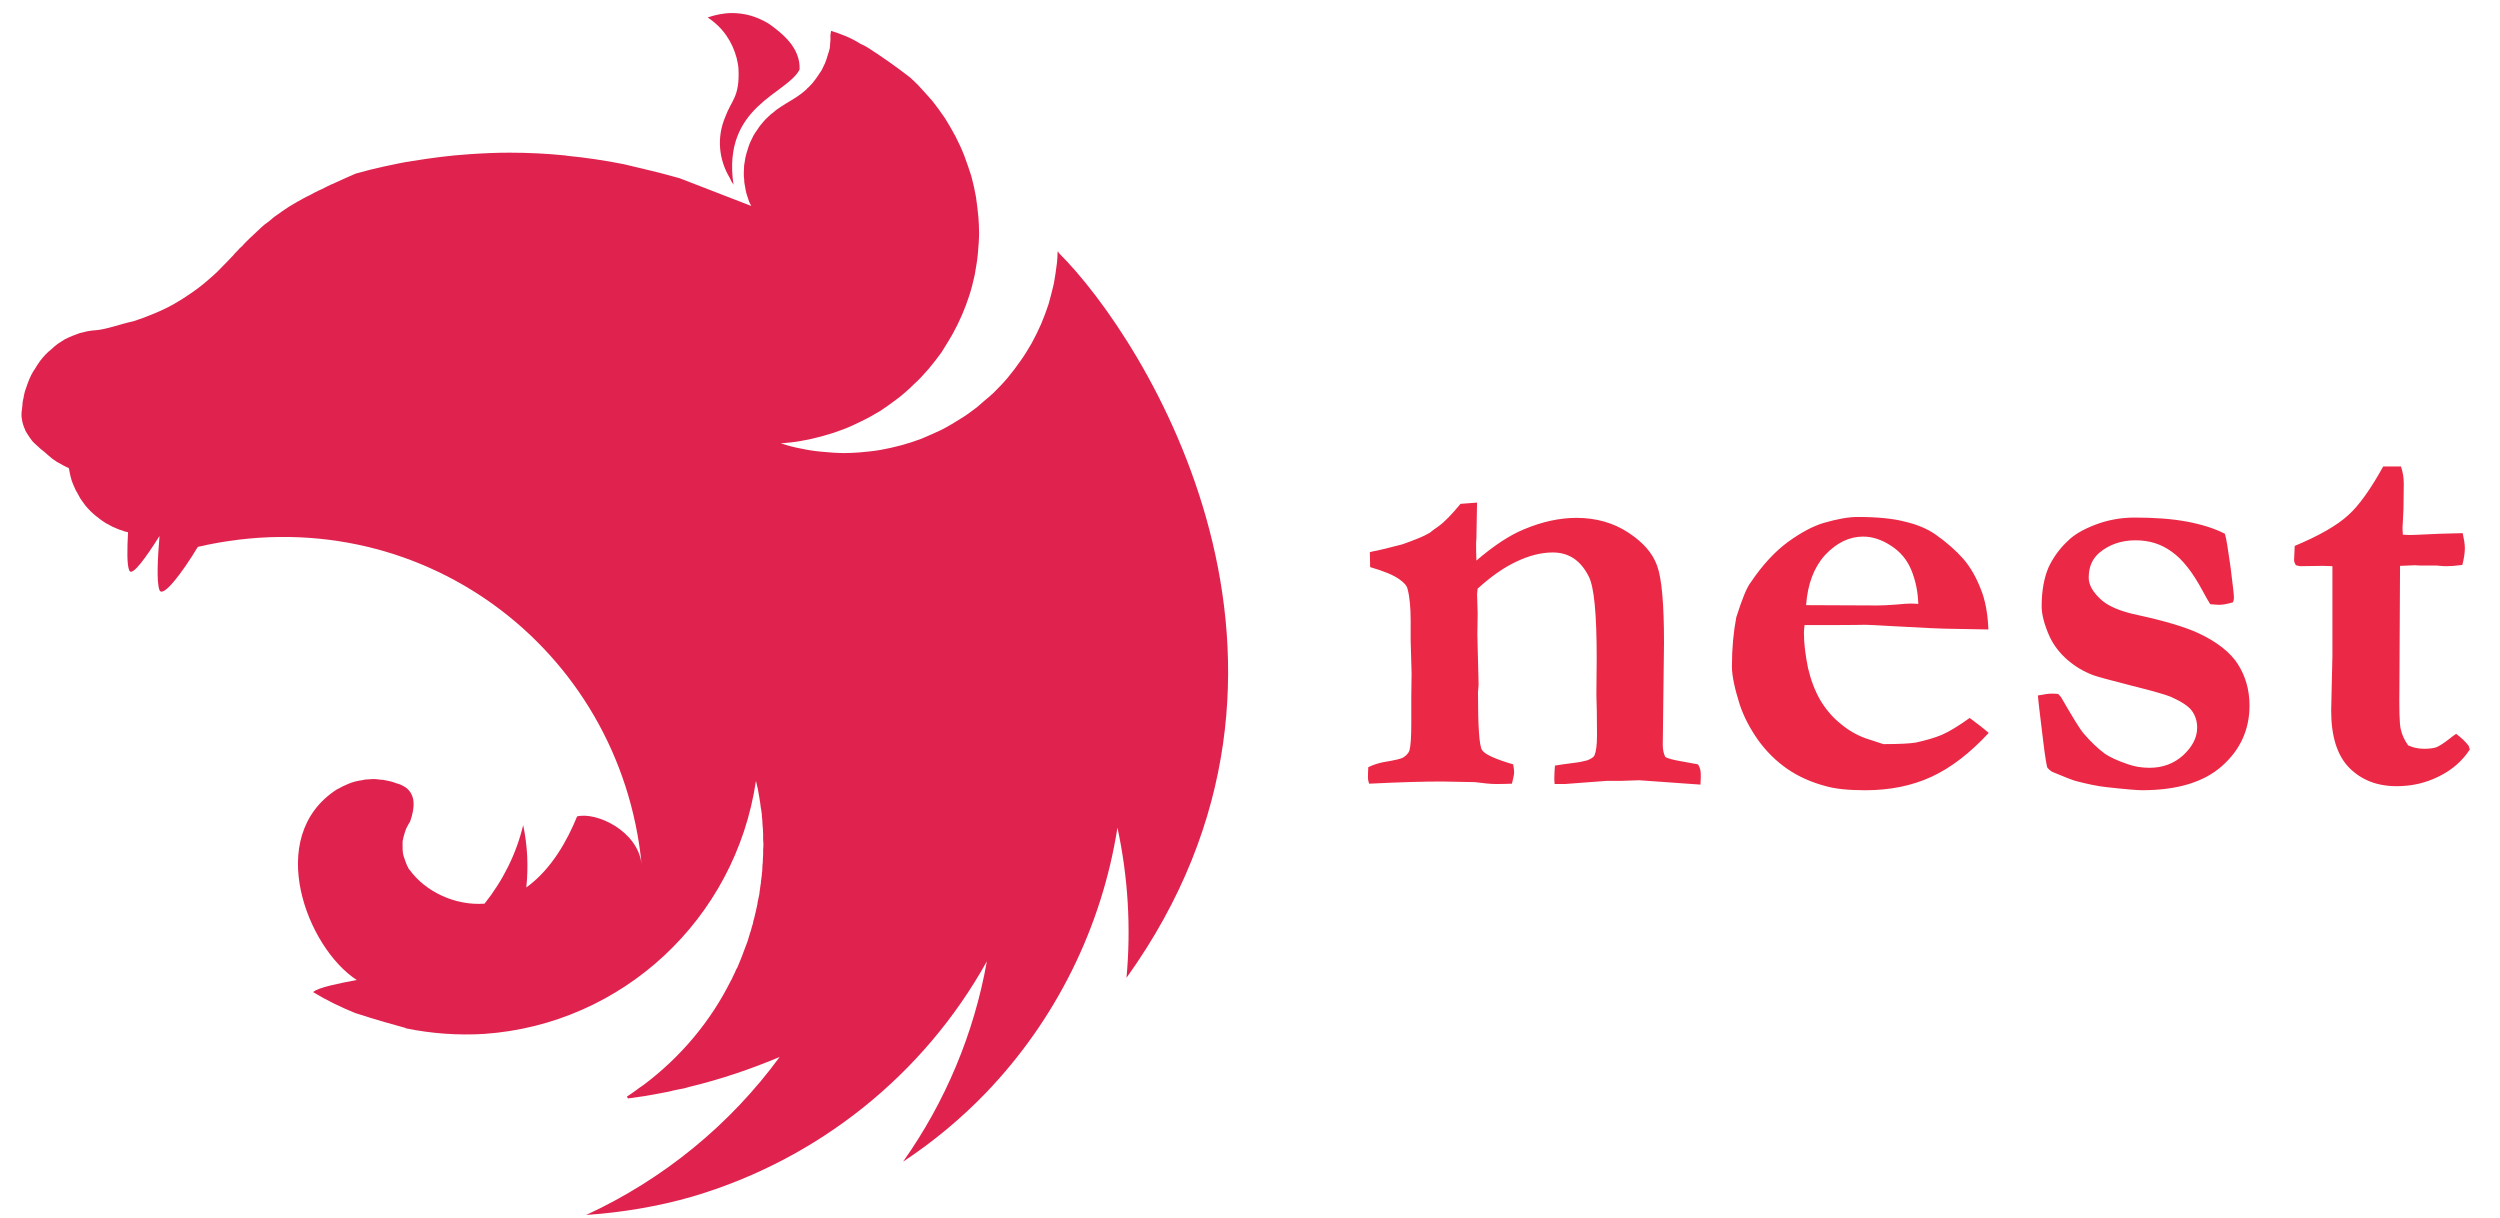
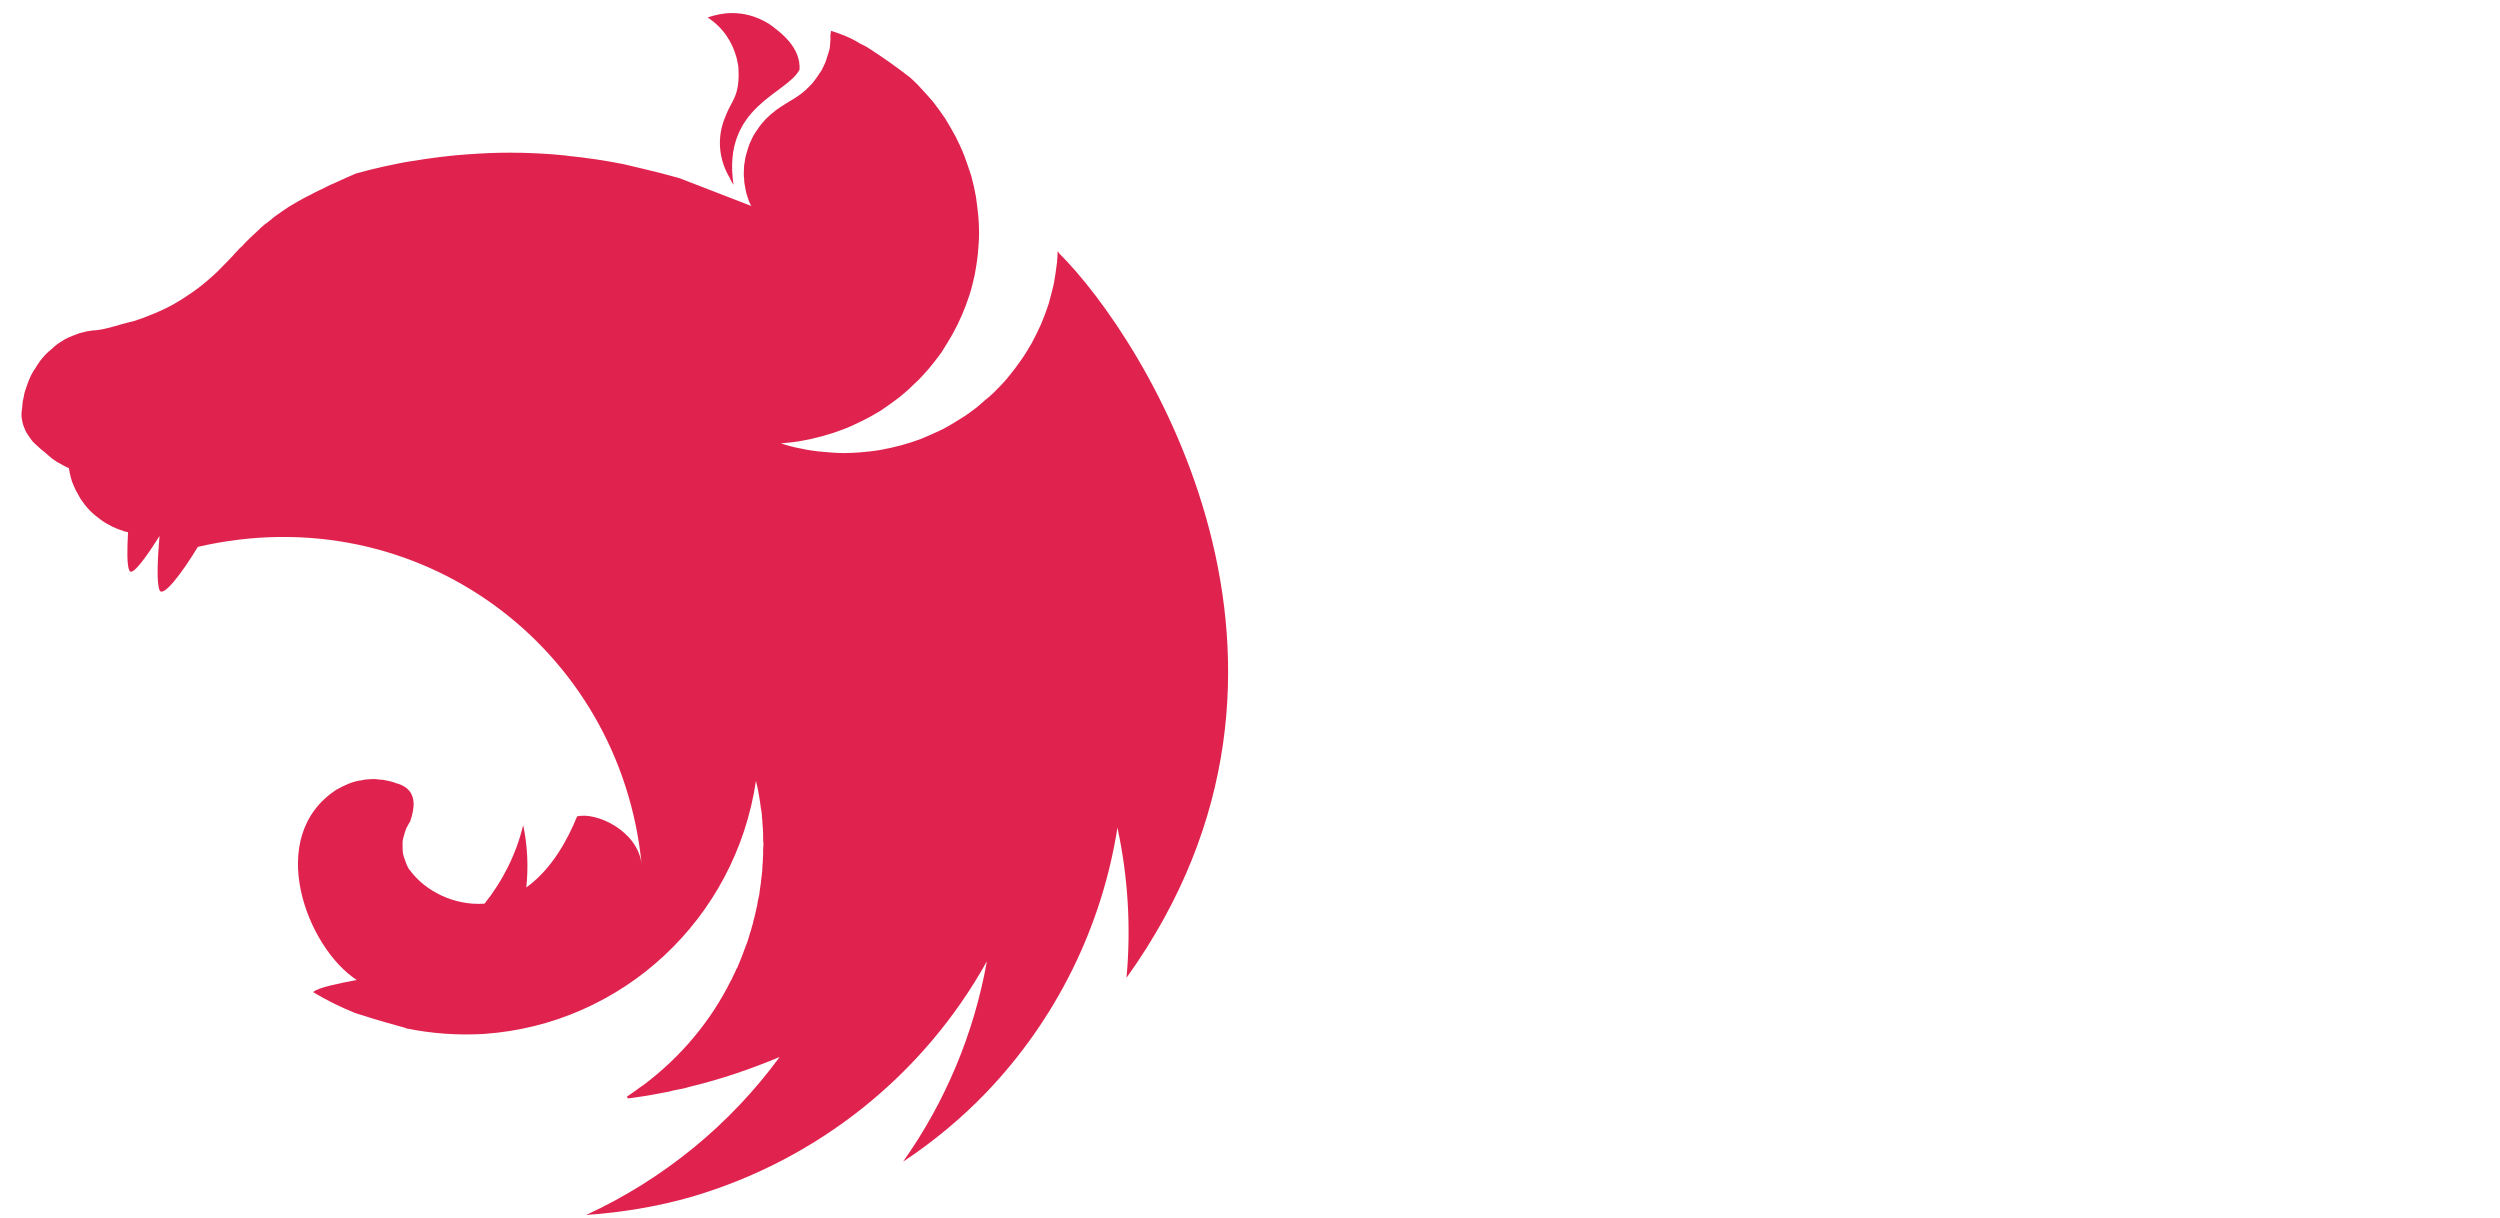
<svg xmlns="http://www.w3.org/2000/svg" t="1513758984334" class="icon" style="" viewBox="0 0 2102 1024" version="1.1" p-id="699" width="410.547" height="200">
  <defs>
    <style type="text/css" />
  </defs>
  <path d="M615.432 10.99c-7.336 0-14.147 1.571-20.433 3.67 13.358 8.906 20.693 20.697 24.359 34.059 0.264 1.835 0.789 3.145 1.054 4.98 0.26 1.571 0.521 3.141 0.521 4.716 1.05 23.053-6.026 25.938-11.002 39.56-7.6 17.556-5.505 36.419 3.666 51.615 0.785 1.835 1.835 3.93 3.145 5.769-9.956-66.291 45.325-76.243 55.545-96.944 0.785-18.077-14.147-30.129-25.938-38.514-11.266-6.811-21.487-8.91-30.918-8.91z m83.318 14.936c-1.05 6.026-0.264 4.451-0.521 7.596-0.264 2.095-0.264 4.716-0.525 6.811-0.525 2.099-1.05 4.195-1.835 6.29-0.521 2.095-1.31 4.191-2.095 6.29-1.05 2.095-1.835 3.926-2.885 6.026-0.785 1.046-1.31 2.095-2.095 3.141l-1.571 2.36c-1.31 1.835-2.62 3.666-3.93 5.24-1.575 1.571-2.885 3.405-4.716 4.716v0.26c-1.575 1.31-3.145 2.885-4.98 4.195-5.501 4.191-11.791 7.332-17.552 11.266-1.835 1.31-3.67 2.356-5.24 3.926-1.835 1.314-3.405 2.62-4.98 4.195-1.835 1.571-3.145 3.145-4.716 4.976-1.31 1.575-2.885 3.405-3.926 5.24-1.314 1.835-2.624 3.67-3.67 5.505-1.05 2.095-1.835 3.926-2.885 6.026-0.785 2.095-1.571 3.926-2.095 6.026a84.805 84.805 0 0 0-1.835 6.551c-0.26 1.046-0.26 2.356-0.521 3.405-0.264 1.046-0.264 2.095-0.525 3.145 0 2.095-0.264 4.451-0.264 6.547 0 1.575 0 3.145 0.264 4.72 0 2.095 0.26 4.191 0.785 6.547 0.264 2.099 0.785 4.195 1.31 6.29 0.785 2.095 1.31 4.191 2.095 6.29 0.525 1.306 1.31 2.616 1.835 3.666l-60.257-23.318c-10.22-2.885-20.177-5.505-30.397-7.861l-16.507-3.93a486.488 486.488 0 0 0-47.685-7.075c-0.521 0-0.785-0.26-1.31-0.26a468.459 468.459 0 0 0-46.9-2.36c-11.527 0-23.057 0.521-34.323 1.31-15.982 1.05-31.964 3.145-47.945 5.765-3.926 0.521-7.861 1.31-11.787 2.095-8.125 1.571-15.986 3.405-23.582 5.24l-11.791 3.145c-3.926 1.571-7.596 3.405-11.266 4.976l-8.646 3.93c-0.521 0.264-1.05 0.264-1.31 0.521-2.62 1.314-4.976 2.364-7.332 3.67-0.789 0.264-1.314 0.525-1.839 0.789-2.881 1.31-5.761 2.881-8.121 4.191-1.835 0.785-3.67 1.835-5.24 2.62-0.785 0.521-1.835 1.05-2.356 1.31-2.36 1.31-4.72 2.62-6.811 3.926-2.364 1.314-4.455 2.624-6.29 3.934-1.835 1.31-3.67 2.356-5.24 3.666-0.264 0.264-0.521 0.264-0.785 0.521-1.575 1.054-3.405 2.364-4.98 3.67l-0.521 0.525-3.93 3.145c-0.525 0.26-1.05 0.785-1.575 1.05-1.31 1.046-2.62 2.356-3.926 3.405-0.264 0.521-0.789 0.785-1.05 1.046-1.575 1.575-3.145 2.885-4.72 4.455-0.26 0-0.26 0.264-0.521 0.521-1.575 1.314-3.145 2.885-4.716 4.455-0.264 0.264-0.264 0.525-0.525 0.525-1.31 1.31-2.62 2.62-3.93 4.191-0.521 0.525-1.31 1.05-1.835 1.575-1.31 1.571-2.885 3.145-4.451 4.716-0.264 0.521-0.789 0.785-1.05 1.31-2.095 2.095-3.93 4.191-6.026 6.29l-0.785 0.785c-4.195 4.451-8.65 8.906-13.366 12.837a148.88 148.88 0 0 1-14.672 11.527 197.959 197.959 0 0 1-15.721 9.956 159.681 159.681 0 0 1-16.507 7.861 188.796 188.796 0 0 1-17.027 6.29c-11.006 2.356-22.272 6.811-31.968 7.596-2.095 0-4.451 0.525-6.547 0.785-2.36 0.525-4.455 1.05-6.551 1.575l-6.29 2.356c-2.095 0.789-4.191 1.835-6.29 2.885-1.831 1.31-3.926 2.356-5.761 3.666-1.835 1.31-3.67 2.885-5.24 4.455-1.835 1.31-3.666 3.145-5.24 4.716-1.571 1.835-3.145 3.405-4.455 5.24-1.306 2.095-2.881 3.93-3.926 6.026-1.31 1.835-2.62 3.93-3.67 6.026-1.05 2.36-2.095 4.455-2.885 6.811a201.885 201.885 0 0 0-2.356 6.811c-0.521 2.099-1.05 4.195-1.31 6.29 0 0.264-0.26 0.525-0.26 0.789-0.525 2.356-0.525 5.501-0.789 7.071-0.26 1.835-0.521 3.405-0.521 5.24 0 1.05 0 2.36 0.26 3.405 0.264 1.835 0.521 3.405 1.05 4.98 0.521 1.571 1.05 3.145 1.835 4.716v0.264c0.785 1.571 1.831 3.141 2.881 4.716 1.05 1.571 2.095 3.141 3.405 4.716 1.31 1.31 2.885 2.885 4.455 4.191 1.571 1.571 3.145 2.885 4.976 4.191 6.29 5.505 7.861 7.336 15.986 11.531 1.31 0.785 2.62 1.31 4.191 2.095 0.26 0 0.521 0.26 0.785 0.26 0 0.525 0 0.789 0.264 1.31 0.26 2.099 0.785 4.195 1.31 6.29 0.521 2.356 1.31 4.455 2.095 6.29 0.785 1.571 1.31 3.141 2.095 4.716 0.26 0.521 0.521 1.046 0.785 1.306 1.05 2.099 2.095 3.93 3.145 5.769l3.926 5.501c1.314 1.571 2.885 3.405 4.459 4.976 1.571 1.571 3.141 2.885 4.976 4.455 0 0 0.264 0.26 0.521 0.26 1.575 1.31 3.145 2.62 4.72 3.67 1.835 1.31 3.666 2.356 5.765 3.405 1.831 1.05 3.926 2.095 6.026 2.885 1.571 0.781 3.405 1.306 5.24 1.831 0.26 0.264 0.521 0.264 1.046 0.521 1.05 0.264 2.36 0.525 3.405 0.789-0.785 14.147-1.046 27.512 1.05 32.228 2.36 5.24 13.886-10.745 25.413-29.087-1.571 18.081-2.62 39.303 0 45.593 2.885 6.551 18.606-13.886 32.228-36.419 185.763-42.969 355.28 85.414 373.097 266.722-3.405-28.298-38.254-44.015-54.235-40.089-7.861 19.387-21.222 44.279-42.709 59.736 1.835-17.292 1.05-35.109-2.62-52.404-5.765 24.107-17.027 46.635-32.488 66.026-24.892 1.835-49.78-10.216-62.881-28.294-1.05-0.785-1.31-2.36-2.095-3.405-0.785-1.835-1.571-3.67-2.095-5.505a21.751 21.751 0 0 1-1.575-5.501c-0.26-1.835-0.26-3.666-0.26-5.765v-3.926c0.26-1.835 0.785-3.67 1.31-5.505 0.521-1.835 1.05-3.666 1.835-5.501 1.046-1.835 1.831-3.67 3.141-5.501 4.455-12.58 4.455-22.797-3.666-28.822a29.844 29.844 0 0 0-4.98-2.62c-1.046-0.264-2.356-0.785-3.405-1.05-0.785-0.26-1.31-0.521-2.095-0.785-1.835-0.521-3.67-1.05-5.501-1.31a19.964 19.964 0 0 0-5.505-0.785c-1.831-0.264-3.926-0.521-5.761-0.521-1.31 0-2.62 0.26-3.93 0.26-2.095 0-3.93 0.26-5.765 0.785-1.835 0.26-3.666 0.521-5.501 1.05-1.835 0.521-3.67 1.046-5.501 1.831-1.835 0.789-3.405 1.575-5.24 2.36-1.575 0.785-3.145 1.835-4.98 2.62-61.046 39.824-24.628 133.094 17.027 160.086-15.717 2.885-31.699 6.29-36.154 9.696l-0.521 0.521c11.266 6.811 23.053 12.58 35.369 17.556 16.767 5.501 34.584 10.477 42.444 12.576v0.26a253.48 253.48 0 0 0 66.026 4.716c116.067-8.121 211.176-96.419 228.468-212.743 0.521 2.356 1.05 4.451 1.571 6.811 0.785 4.716 1.835 9.696 2.36 14.672v0.26c0.521 2.36 0.785 4.716 1.05 6.811v1.05c0.26 2.36 0.521 4.716 0.521 6.811 0.264 2.885 0.521 5.769 0.521 8.65v4.191c0 1.31 0.264 2.885 0.264 4.191 0 1.575-0.26 3.145-0.26 4.716v3.67c0 1.835-0.264 3.405-0.264 5.24 0 1.05 0 2.095-0.26 3.405 0 1.835-0.264 3.67-0.264 5.765-0.26 0.785-0.26 1.571-0.26 2.356-0.264 2.099-0.521 3.93-0.785 6.026 0 0.789 0 1.575-0.264 2.36-0.26 2.62-0.785 4.98-1.046 7.6v0.525c-0.525 2.356-1.05 4.976-1.575 7.332v0.789l-1.571 7.075c0 0.26-0.264 0.785-0.264 1.046-0.521 2.36-1.046 4.716-1.831 7.075v0.785c-0.789 2.62-1.575 4.98-2.099 7.336-0.26 0.264-0.26 0.521-0.26 0.521l-2.36 7.865c-1.046 2.62-1.831 4.976-2.881 7.596-1.05 2.62-1.835 5.24-2.885 7.6-1.046 2.62-2.095 4.976-3.141 7.596h-0.264c-1.046 2.36-2.095 4.98-3.405 7.336-0.26 0.789-0.521 1.31-0.785 1.835-0.264 0.264-0.264 0.521-0.521 0.785-17.031 34.323-42.188 64.452-73.627 88.034-2.095 1.31-4.191 2.885-6.29 4.455-0.521 0.521-1.306 0.785-1.831 1.31-1.835 1.31-3.67 2.62-5.765 3.926l0.785 1.575h0.264l11.006-1.571h0.26c6.811-1.05 13.622-2.36 20.437-3.67 1.835-0.26 3.926-0.785 5.765-1.31 1.31-0.26 2.356-0.521 3.666-0.785 1.835-0.26 3.67-0.785 5.505-1.046 1.571-0.525 3.141-0.789 4.716-1.31 26.202-6.29 51.615-14.936 75.982-25.153-41.659 56.852-97.465 102.705-162.706 132.838 30.129-2.099 60.257-7.075 89.344-15.461 105.59-31.178 194.409-102.181 247.595-197.815a418.246 418.246 0 0 1-70.478 168.471 412.453 412.453 0 0 0 69.953-58.166c58.695-61.311 97.209-139.124 110.31-222.703a417.224 417.224 0 0 1 7.596 126.287c189.169-263.841 15.721-537.386-56.852-609.422-0.264-0.521-0.529-0.785-0.529-1.31-0.26 0.264-0.26 0.264-0.26 0.525 0-0.264 0-0.264-0.264-0.521 0 3.141-0.26 6.286-0.521 9.427-0.785 6.03-1.575 11.791-2.62 17.556-1.31 5.765-2.885 11.527-4.455 17.292a217.899 217.899 0 0 1-6.29 16.767 224.962 224.962 0 0 1-7.857 15.986c-2.885 4.976-6.026 10.216-9.435 14.932a200.275 200.275 0 0 1-10.737 14.151c-3.934 4.716-8.125 8.906-12.316 13.101a168.984 168.984 0 0 1-7.6 6.547c-2.095 1.835-3.926 3.405-6.026 5.24-4.716 3.67-9.431 7.075-14.672 10.216-4.98 3.145-10.216 6.29-15.457 8.91-5.505 2.62-11.006 4.98-16.507 7.336-5.505 2.095-11.266 3.93-17.031 5.505a211.02 211.02 0 0 1-17.556 3.926c-6.026 1.05-12.051 1.575-17.817 2.099-4.191 0.26-8.382 0.521-12.576 0.521-6.026 0-12.051-0.521-17.813-1.046-6.03-0.525-12.055-1.31-17.817-2.62-6.026-1.05-11.791-2.62-17.556-4.455h-0.26c5.761-0.521 11.527-1.05 17.292-2.095a189.898 189.898 0 0 0 17.552-3.93 184.449 184.449 0 0 0 17.031-5.501c5.765-2.099 11.266-4.72 16.507-7.34 5.501-2.62 10.481-5.501 15.721-8.646 4.976-3.405 9.956-6.811 14.672-10.477a143.259 143.259 0 0 0 13.362-11.791c4.455-3.93 8.386-8.386 12.316-12.841a258.701 258.701 0 0 0 11.002-14.147c0.525-0.785 1.05-1.835 1.575-2.62 2.62-4.191 5.24-8.386 7.596-12.576a180.627 180.627 0 0 0 7.861-15.986 183.616 183.616 0 0 0 6.29-16.763c1.831-5.505 3.141-11.266 4.451-17.031 1.05-6.026 2.095-11.791 2.62-17.556 0.521-6.026 1.05-12.051 1.05-17.813 0-4.195-0.264-8.386-0.521-12.58-0.525-6.026-1.314-11.787-2.099-17.552a189.914 189.914 0 0 0-3.926-17.552c-1.839-5.505-3.67-11.266-5.769-16.771-2.095-5.501-4.716-11.002-7.332-16.242-2.885-5.24-5.769-10.481-8.91-15.461-3.405-4.976-6.811-9.696-10.481-14.407-3.926-4.455-7.861-8.91-12.051-13.366a163.876 163.876 0 0 0-6.811-6.551 482.405 482.405 0 0 0-36.419-25.673c-1.835-1.05-3.405-1.835-5.24-2.62-8.646-5.505-16.771-8.386-24.892-11.006z" fill="#E0234E" p-id="700" />
-   <path d="M1150.454 645.031a54.448 54.448 0 0 1 12.576-4.191c9.696-1.575 15.196-2.885 16.767-3.93 2.62-1.575 4.455-3.67 5.24-5.769 1.05-3.666 1.575-11.262 1.575-23.318v-22.793l0.26-18.602-0.785-27.773v-16.507c0-11.002-0.785-20.173-2.62-26.983-0.521-2.62-2.885-5.24-6.551-7.861-4.976-3.67-13.101-7.075-24.892-10.481l-0.26-12.58c2.095-0.521 4.191-1.042 6.026-1.306 1.835-0.264 8.91-2.095 21.222-5.24 9.696-3.405 15.986-6.026 18.602-7.336 1.05-0.521 2.36-1.31 4.455-2.36 2.095-1.831 4.455-3.405 7.075-5.24 5.236-3.666 11.527-10.216 18.862-19.127l13.886-1.046-0.521 29.608c-0.264 2.881-0.264 5.236-0.264 7.071 0 1.575 0 5.505 0.26 12.051 14.676-12.576 27.773-21.222 39.824-26.202 15.461-6.547 30.393-9.692 44.283-9.692 16.507 0 31.178 4.195 43.494 12.316 12.576 8.121 20.697 17.552 24.363 28.033 3.93 10.741 5.765 32.492 5.765 64.716l-1.05 85.938c0 3.93 0.789 7.336 2.095 9.956 1.835 1.31 6.811 2.62 14.676 3.93l12.837 2.36c1.571 2.356 2.36 4.976 2.36 8.382 0 2.099 0 4.98-0.264 8.646l-51.615-3.666-15.196 0.521h-12.051l-34.848 2.624h-8.906c-0.264-2.36-0.264-3.93-0.264-5.24 0-3.145 0.264-6.551 0.525-10.216 2.36-0.525 8.646-1.314 18.342-2.624 2.62-0.26 5.501-1.046 8.906-1.831 3.405-1.31 5.505-2.885 6.026-4.195 1.31-3.145 2.095-8.646 2.095-17.027 0-14.936-0.26-26.202-0.521-34.063l0.26-30.393c0-37.204-2.095-60.261-6.811-69.167-6.811-13.362-16.767-19.912-30.129-19.912-9.696 0-19.912 2.62-30.393 7.596-10.745 4.98-21.487 12.58-32.753 22.797l-0.521 4.455 0.521 16.507-0.26 17.552 1.046 42.184-0.521 6.551c0 28.558 1.046 44.804 3.405 48.47 2.356 3.666 11.002 7.596 26.202 12.051 0.521 2.885 0.785 5.24 0.785 6.551 0 2.095-0.789 5.24-1.835 9.696-5.505 0.26-10.216 0.26-13.886 0.26s-9.435-0.521-17.292-1.571l-28.037-0.521c-14.147 0-34.323 0.521-60.786 1.831a13.682 13.682 0 0 1-1.05-5.501c0-1.31 0-4.195 0.264-8.386zM1459.872 519.028c4.716-14.936 8.646-24.892 12.316-29.608 9.696-14.411 20.173-25.677 31.178-33.798 11.266-8.121 21.222-13.362 30.129-15.982 11.791-3.405 20.962-4.976 28.298-4.976 16.507 0 29.868 1.31 39.824 3.926 10.216 2.364 18.866 6.03 25.677 10.745 9.696 6.811 17.556 13.886 23.582 20.697 6.026 7.075 10.737 15.457 14.407 24.892 3.93 9.431 6.03 20.958 6.551 34.323l-29.343-0.525c-8.121 0-25.677-0.785-53.186-2.36-10.216-0.521-17.027-1.046-20.962-1.046-1.31 0-10.737 0.26-28.294 0.26h-22.797c-0.26 2.62-0.521 4.716-0.521 6.29 0 9.431 1.306 19.127 3.405 29.608 2.356 10.216 5.761 19.123 10.216 26.983 4.716 7.861 10.216 14.411 17.027 19.912a69.692 69.692 0 0 0 20.962 12.316l15.196 4.976c13.626 0 22.532-0.521 27.252-1.31 8.382-1.831 15.717-3.926 22.007-6.547 6.551-2.885 14.147-7.6 23.318-14.151 6.29 4.716 11.527 8.646 15.986 12.58-15.465 16.763-31.707 29.343-48.214 36.94-16.507 7.596-35.109 11.266-55.545 11.266-13.886 0-25.153-1.05-34.059-3.67-11.531-3.141-22.272-7.857-31.703-14.407s-17.556-14.672-24.367-24.107c-6.811-9.696-12.051-19.648-15.457-29.868-4.195-13.362-6.551-24.103-6.551-31.964 0-15.457 1.31-29.087 3.666-41.399z m153.011-11.266c-0.264-9.956-2.095-19.127-5.765-28.298-3.666-8.906-9.431-15.717-17.292-20.697-7.596-4.98-15.457-7.6-23.318-7.6-11.791 0-22.272 5.24-31.964 15.461-9.435 10.481-14.672 24.367-15.986 42.184l60.005 0.26c3.926 0 9.431-0.26 16.242-0.785 5.24-0.521 8.906-0.785 11.006-0.785 1.571 0 3.926 0 7.071 0.264zM1713.481 584.774c5.24-1.05 9.171-1.571 11.527-1.571 1.31 0 3.145 0 5.505 0.26l2.356 2.62c9.696 16.767 15.721 26.723 18.866 30.393 6.026 7.075 12.051 12.837 18.077 17.292 3.93 2.62 10.216 5.765 18.866 8.646 5.761 2.095 12.051 3.145 18.602 3.145 11.002 0 20.433-3.405 28.294-10.481 7.861-7.336 11.791-14.936 11.791-23.318 0-5.501-1.571-10.216-4.451-14.151-2.885-3.926-8.91-7.857-17.817-11.787-4.455-1.835-15.461-4.98-33.278-9.435-17.552-4.451-28.033-7.332-31.699-8.646a71.135 71.135 0 0 1-22.011-13.101c-6.551-5.761-11.266-12.051-14.672-19.123-4.455-9.956-6.811-18.606-6.811-25.681 0-13.358 2.095-24.103 5.761-32.749a72.513 72.513 0 0 1 16.507-22.532c4.98-4.976 12.58-9.431 22.797-13.362 10.216-3.926 21.483-6.026 33.013-6.026 16.767 0 31.439 1.05 44.015 3.405 12.576 2.36 23.318 5.765 31.964 10.216 1.31 3.93 2.62 13.366 4.716 27.773 1.835 14.676 2.885 23.318 2.885 25.942 0 1.31-0.264 2.62-0.789 3.926-4.716 1.314-8.382 2.099-11.527 2.099-1.571 0-4.191-0.264-7.6-0.521-1.571-2.364-3.666-6.29-6.286-11.01-8.386-15.717-17.027-26.723-25.938-33.013-8.91-6.547-18.866-9.696-30.657-9.696-12.051 0-22.268 3.67-30.389 10.485-6.03 5.24-8.91 12.051-8.91 20.958 0 5.765 3.145 11.531 9.431 17.556 6.026 6.026 16.771 10.741 31.968 13.886 23.053 4.976 40.089 10.216 50.83 15.196 15.717 7.332 26.983 16.242 33.274 26.202 6.29 9.956 9.696 21.483 9.696 34.584 0 20.433-7.861 37.464-23.318 51.09-15.2 13.362-37.468 20.173-67.076 20.173-3.666 0-13.886-0.785-30.129-2.62-7.336-0.785-15.986-2.62-25.938-5.24-2.62-0.785-8.91-3.141-19.391-7.596a14.567 14.567 0 0 1-4.191-3.67c-0.521-1.571-1.835-8.906-3.405-22.007-2.62-21.487-4.191-34.323-4.455-38.514zM1929.389 459.012c20.697-8.646 35.633-17.292 44.804-25.677 9.431-8.382 19.127-22.268 29.608-41.134h14.932c1.575 4.716 2.36 9.431 2.36 14.411 0 9.171-0.264 16.246-0.264 21.483l-0.785 15.461c0 0.785 0 2.885 0.264 6.026l6.026 0.26c0.785 0 9.171-0.26 24.628-1.046 1.31 0 7.861-0.264 19.652-0.521 1.046 4.712 1.831 8.906 1.831 12.572 0 4.195-0.785 8.91-2.095 14.151-5.761 0.785-9.956 1.046-13.101 1.046-1.306 0-4.191 0-8.382-0.521h-13.622l-4.72-0.264-12.576 0.521-0.521 100.614c-0.264 19.387 0 31.703 1.046 36.419 1.05 4.976 3.145 9.431 6.29 13.886 3.926 1.835 8.382 2.885 13.362 2.885 4.716 0 8.121-0.529 10.481-1.314 2.356-1.05 6.29-3.405 11.527-7.596 1.05-1.05 2.885-2.099 4.98-3.67 4.191 3.145 7.857 6.551 10.477 9.956l1.05 3.145c-6.29 9.696-14.936 17.292-26.202 22.797-11.002 5.501-22.793 8.121-35.369 8.121-16.507 0-29.608-5.24-39.824-15.461-10.216-10.481-15.196-26.463-15.196-48.21l1.05-46.114v-75.197l-8.125-0.26-19.127 0.26-3.405-0.785c-1.046-1.571-1.571-2.885-1.571-4.455 0-1.046 0.26-4.976 0.521-11.787z" fill="#EB2845" p-id="701" />
  <style class="darkreader darkreader--fallback">
        html,
        body,
        body :not(iframe) {
            background-color: #181a1b !important;
            border-color: #776e62 !important;
            color: #e8e6e3 !important;
        }
    </style>
</svg>
